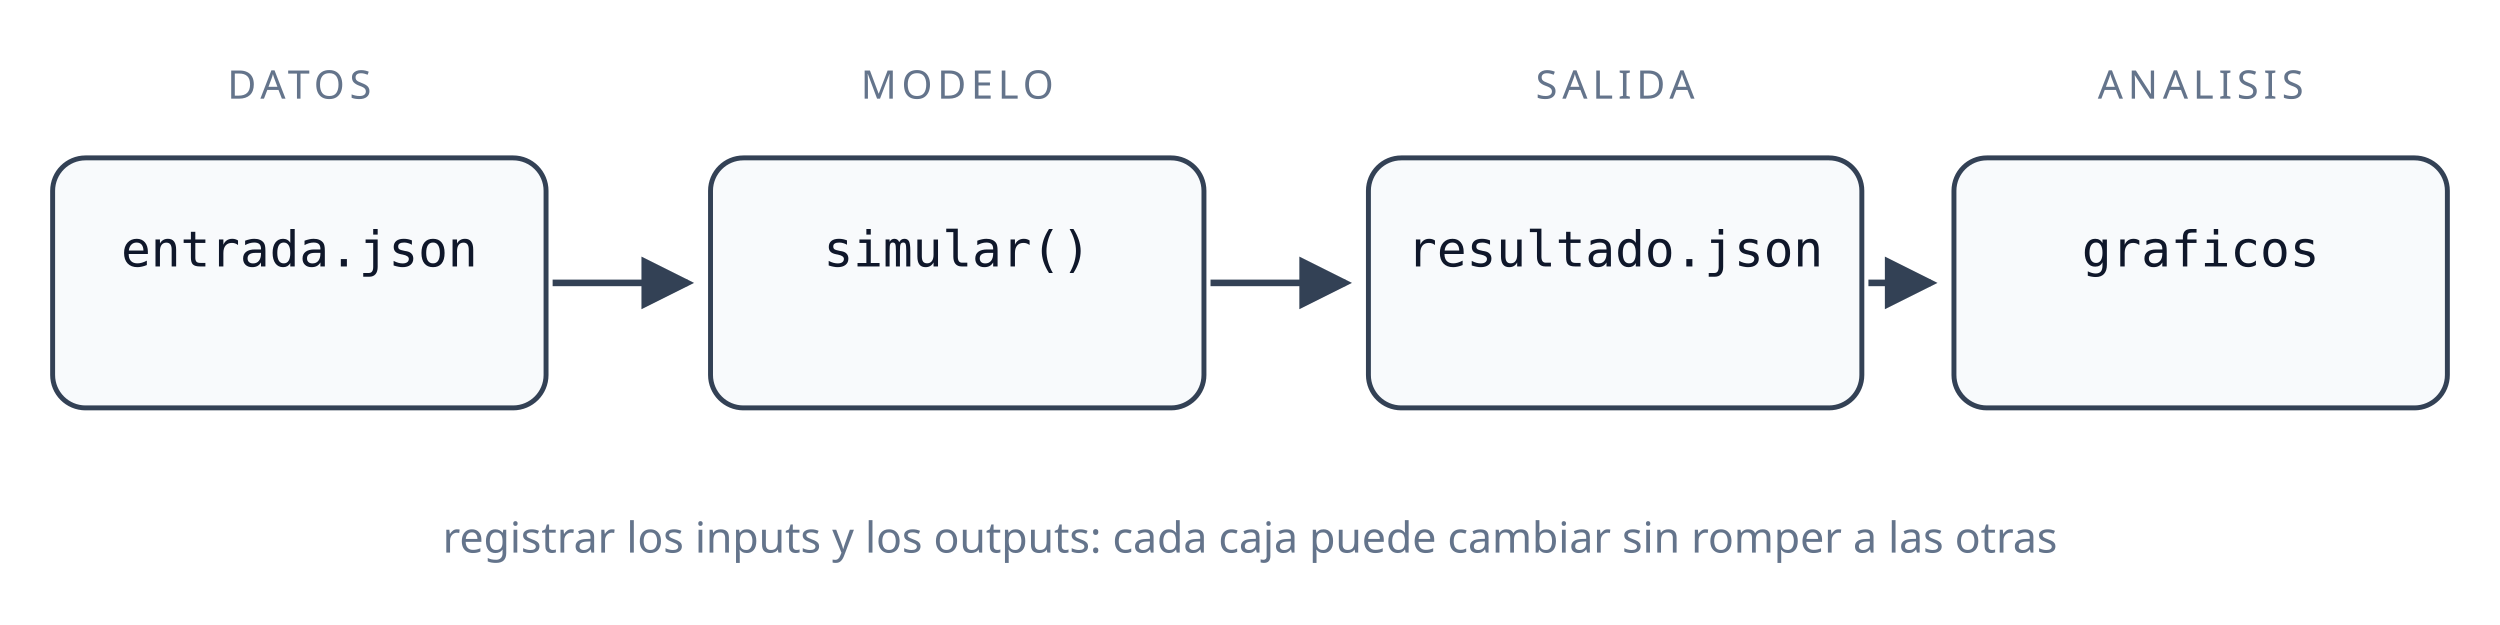
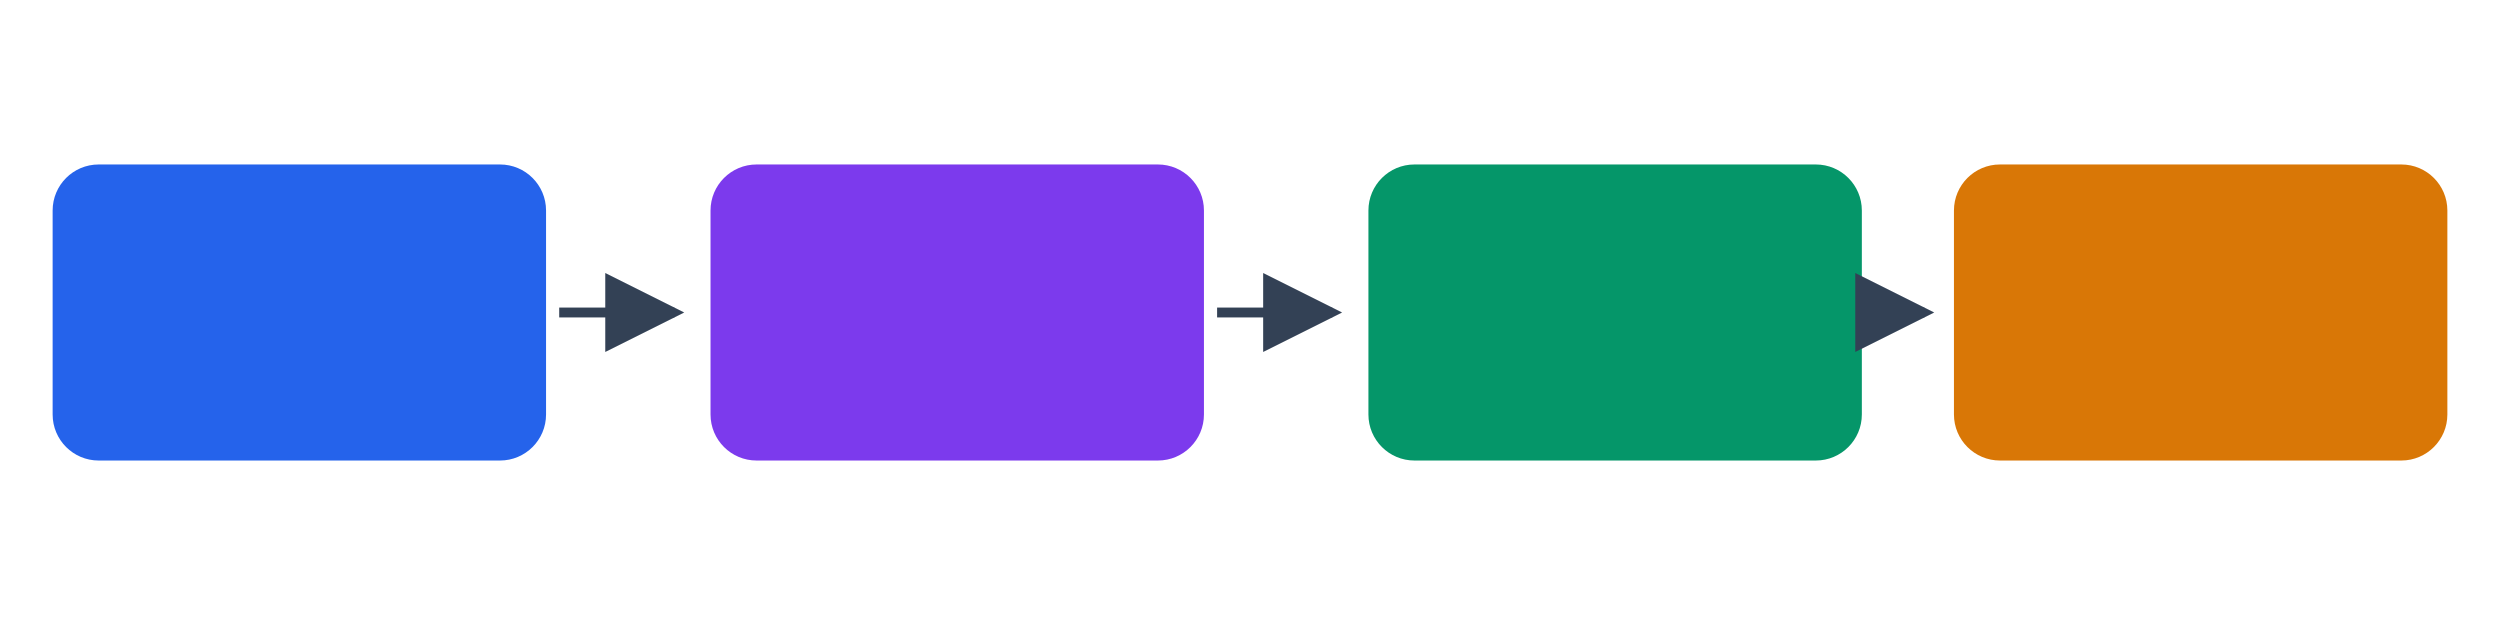
- <svg xmlns="http://www.w3.org/2000/svg" viewBox="0 0 760 190" font-family="sans-serif">
+ <svg xmlns="http://www.w3.org/2000/svg" viewBox="0 0 760 190">
  <defs>
    <marker id="f" markerWidth="9" markerHeight="8" refX="7" refY="4" orient="auto">
      <path d="M0,0L8,4L0,8Z" fill="#334155" />
    </marker>
  </defs>
-   <g fill="#64748b" font-size="12" letter-spacing="1.5" text-anchor="middle">
-     <text x="91" y="30">DATOS</text>
-     <text x="291" y="30">MODELO</text>
-     <text x="491" y="30">SALIDA</text>
-     <text x="669" y="30">ANALISIS</text>
+   <g fill="#2563eb">
+     <rect x="16" y="50" width="150" height="90" rx="14" />
  </g>
-   <g fill="#f8fafc" stroke="#334155" stroke-width="1.5">
-     <rect x="16" y="48" width="150" height="76" rx="10" />
-     <rect x="216" y="48" width="150" height="76" rx="10" />
-     <rect x="416" y="48" width="150" height="76" rx="10" />
-     <rect x="594" y="48" width="150" height="76" rx="10" />
+   <g fill="#7c3aed">
+     <rect x="216" y="50" width="150" height="90" rx="14" />
  </g>
-   <g fill="#0f172a" font-family="ui-monospace, monospace" font-size="15" text-anchor="middle">
-     <text x="91" y="81">entrada.json</text>
-     <text x="291" y="81">simular()</text>
-     <text x="491" y="81">resultado.json</text>
-     <text x="669" y="81">graficos</text>
+   <g fill="#059669">
+     <rect x="416" y="50" width="150" height="90" rx="14" />
  </g>
-   <g stroke="#334155" stroke-width="2">
-     <line x1="168" y1="86" x2="209" y2="86" marker-end="url(#f)" />
-     <line x1="368" y1="86" x2="409" y2="86" marker-end="url(#f)" />
-     <line x1="568" y1="86" x2="587" y2="86" marker-end="url(#f)" />
+   <g fill="#d97706">
+     <rect x="594" y="50" width="150" height="90" rx="14" />
  </g>
-   <text x="380" y="168" fill="#64748b" font-size="13" text-anchor="middle">registrar los inputs y los outputs: cada caja puede cambiar sin romper a las otras</text>
+   <g stroke="#334155" stroke-width="3">
+     <line x1="170" y1="95" x2="205" y2="95" marker-end="url(#f)" />
+     <line x1="370" y1="95" x2="405" y2="95" marker-end="url(#f)" />
+     <line x1="570" y1="95" x2="585" y2="95" marker-end="url(#f)" />
+   </g>
</svg>
